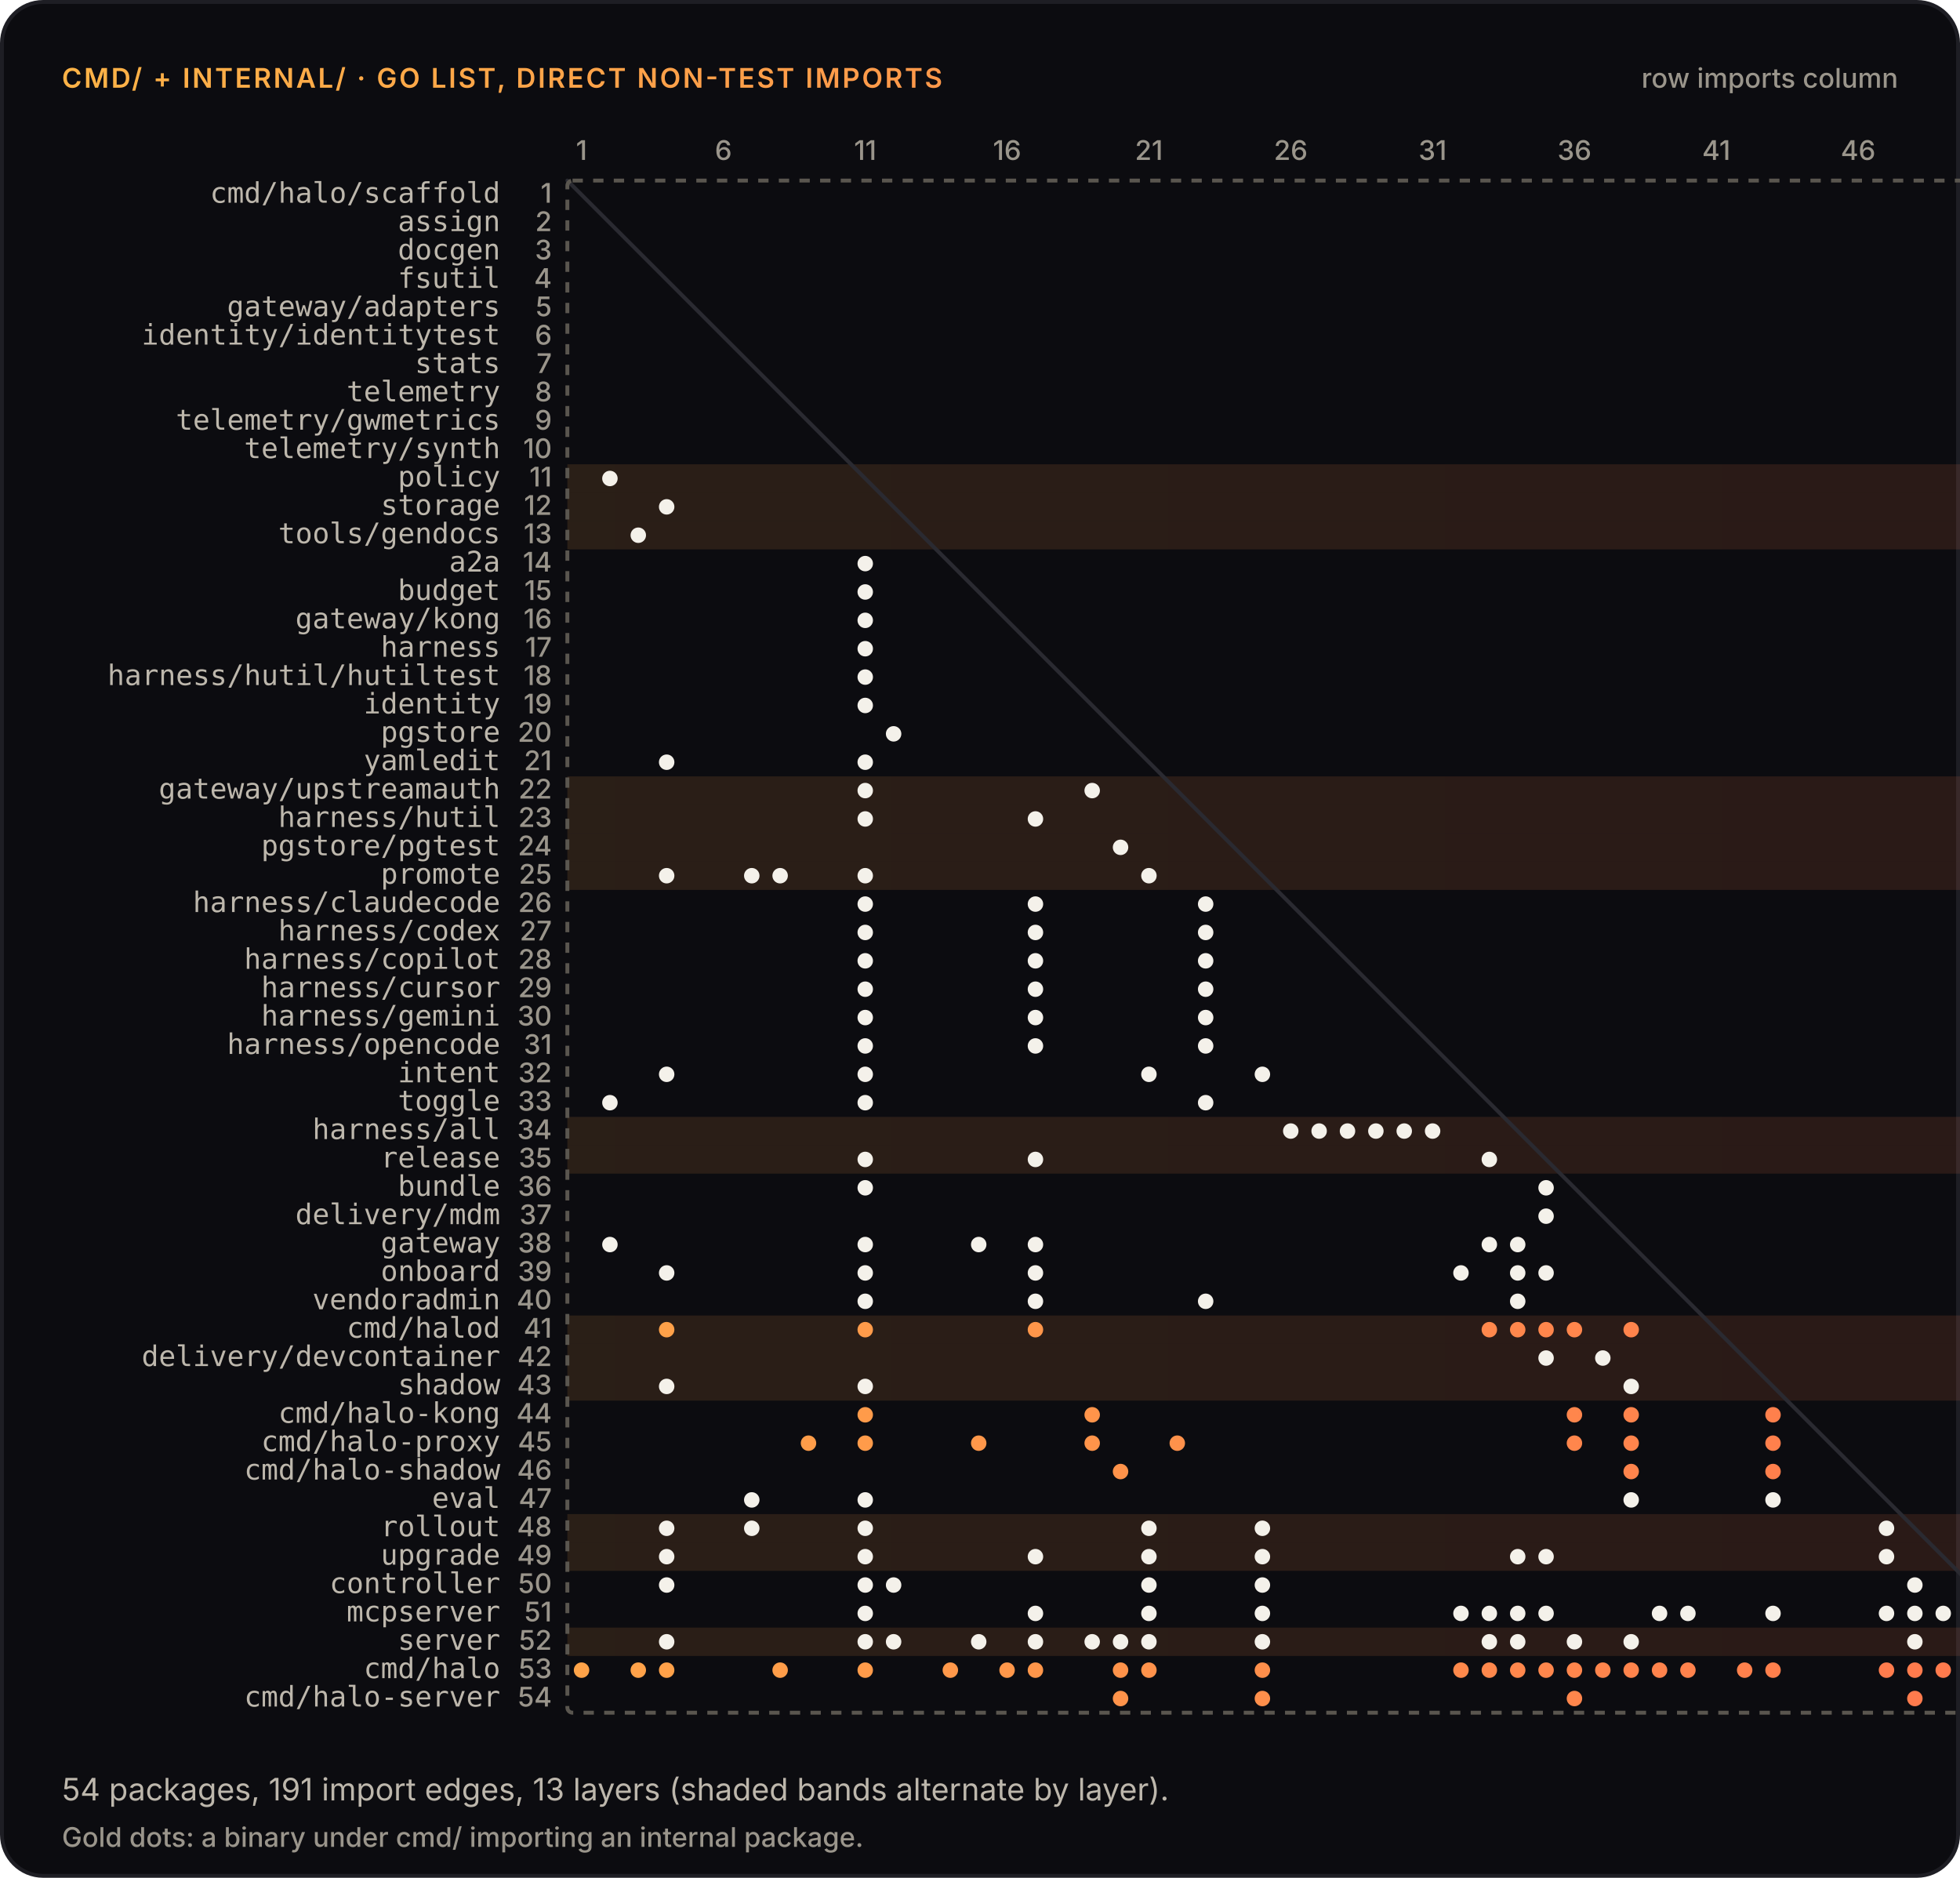
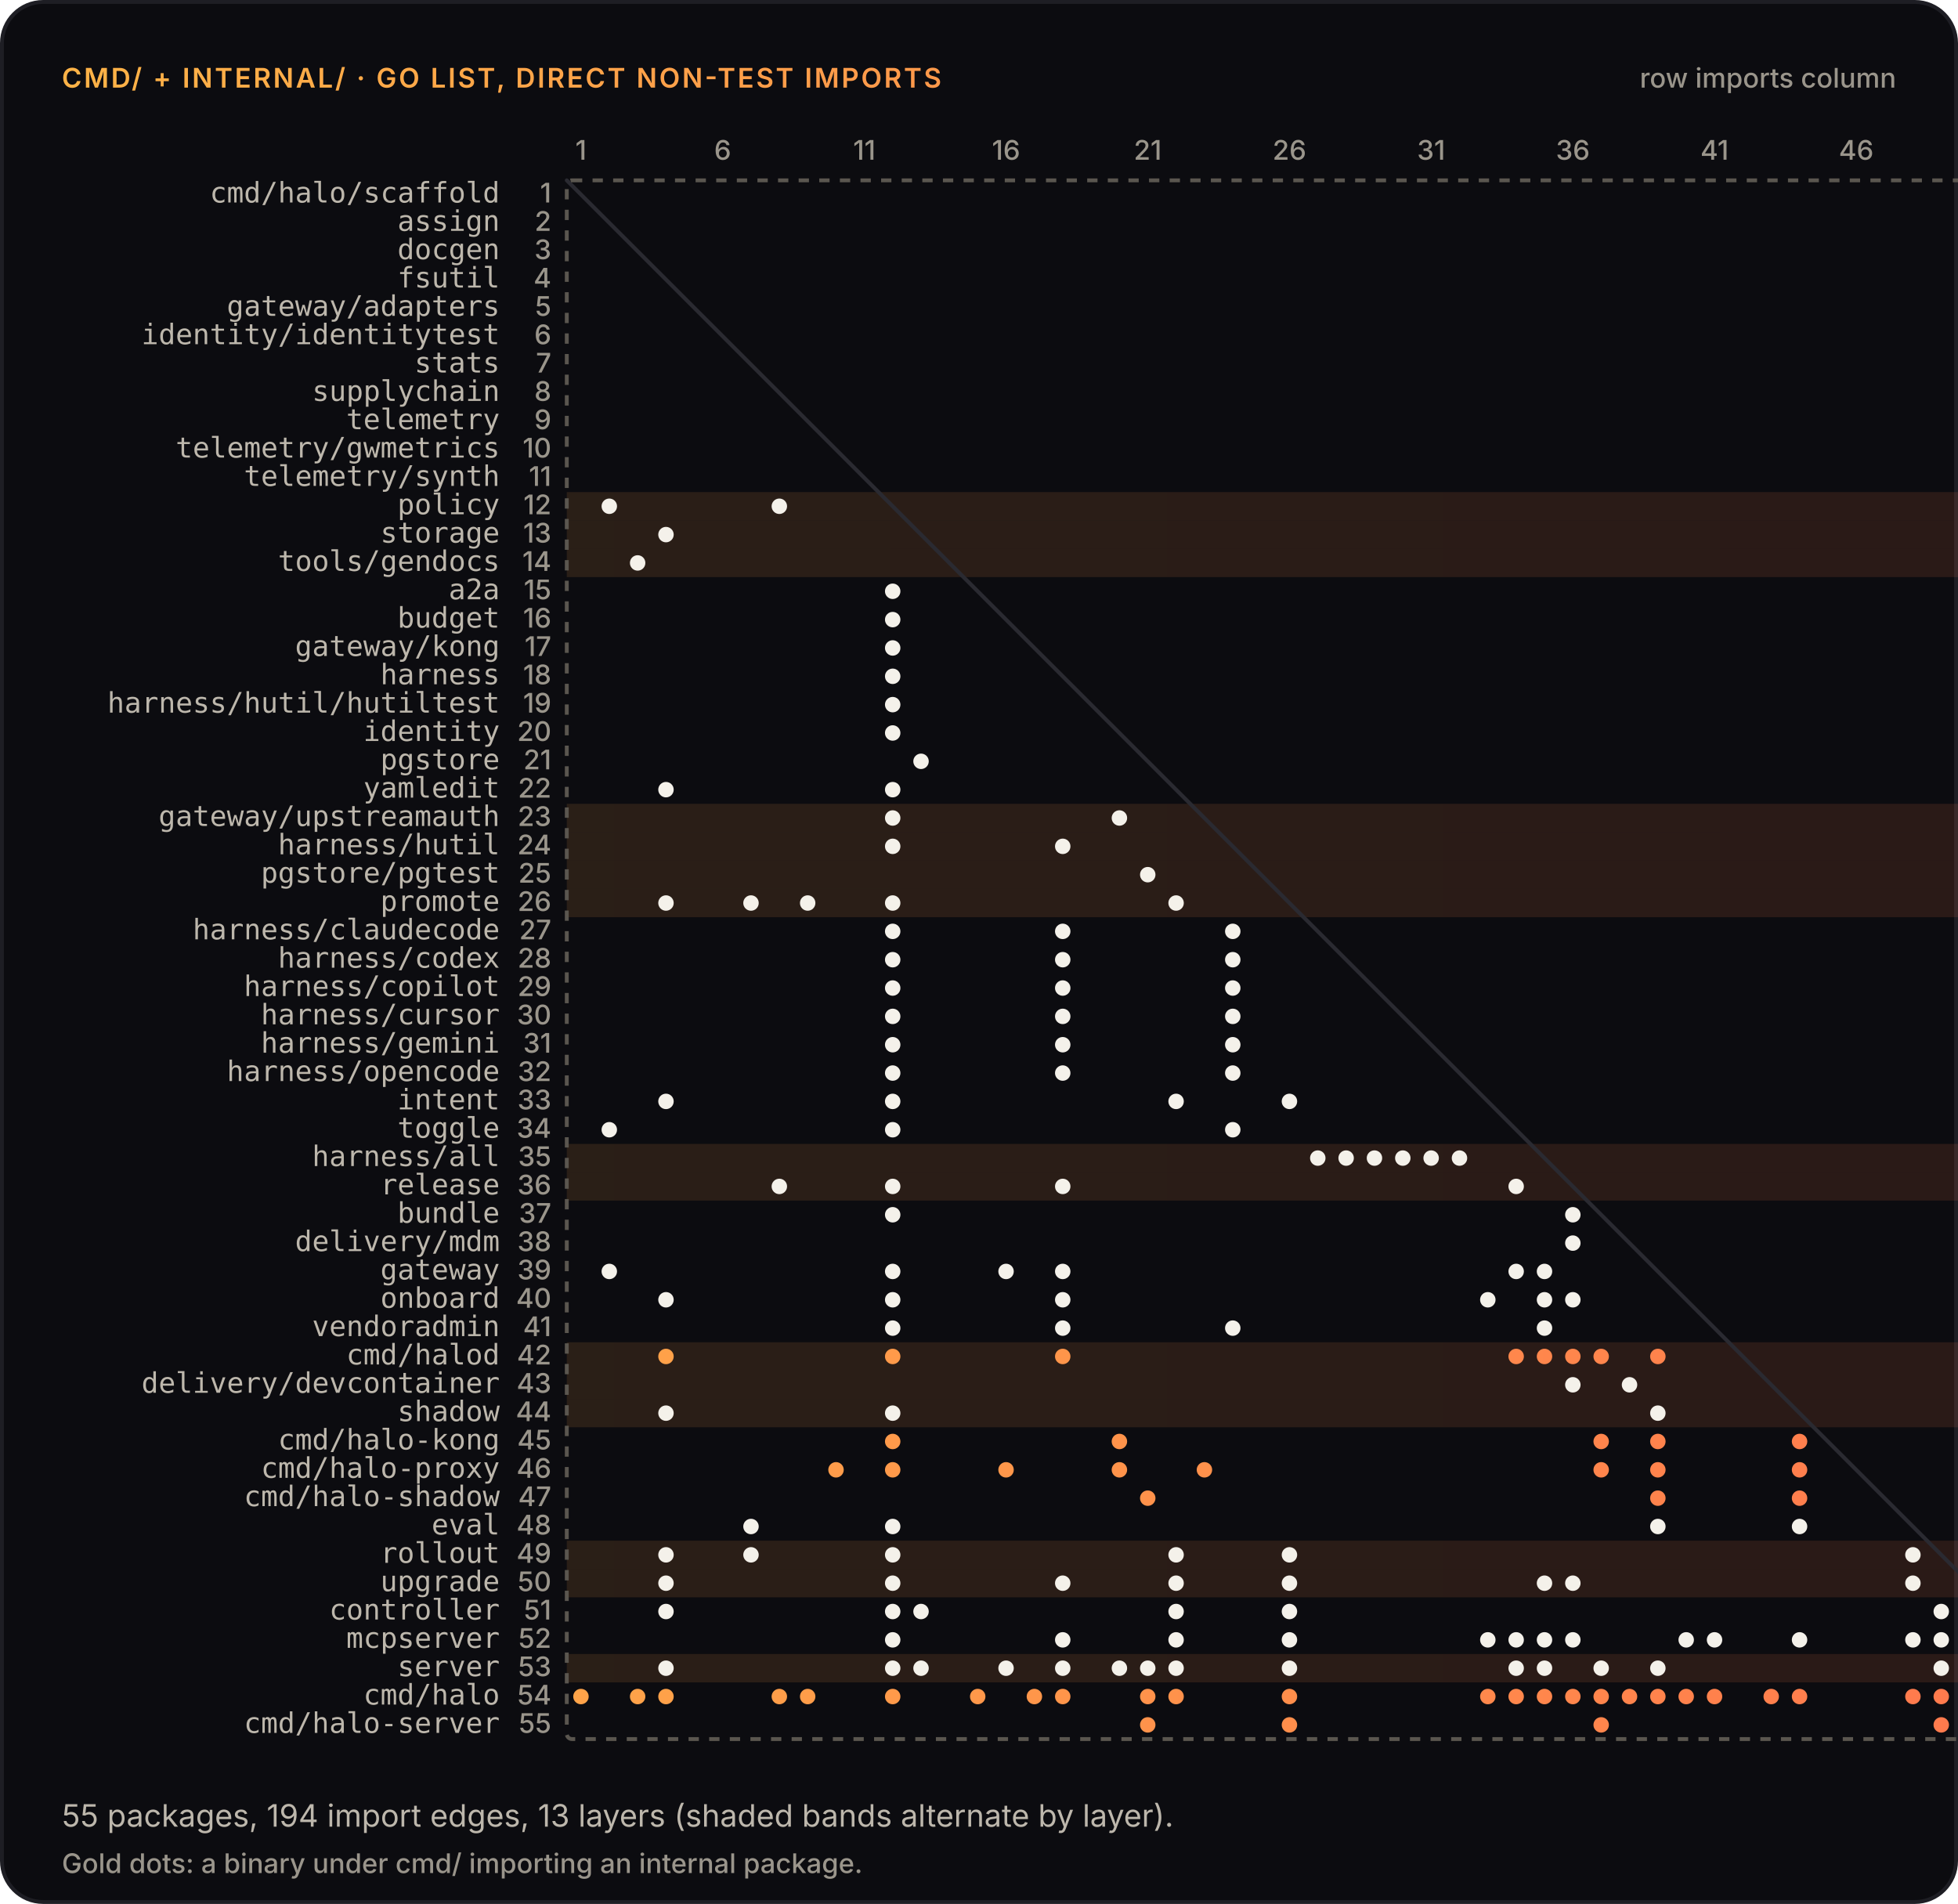
- <svg xmlns="http://www.w3.org/2000/svg" viewBox="0 0 760 728" width="760" height="728" role="img" aria-labelledby="t d" font-family="ui-sans-serif,-apple-system,Inter,'Segoe UI',sans-serif">
+ <svg xmlns="http://www.w3.org/2000/svg" viewBox="0 0 760 739" width="760" height="739" role="img" aria-labelledby="t d" font-family="ui-sans-serif,-apple-system,Inter,'Segoe UI',sans-serif">
  <style>
.cv{fill:#0c0c10;stroke:#1e1e24;stroke-width:1.5}
.card{fill:#121217;stroke:#2a2a31;stroke-width:1.5}
.soft{fill:url(#gs)}
.ring{fill:none;stroke:url(#ga);stroke-width:1.5}
.dcard{fill:#2a1414;stroke:#ff7a7a;stroke-width:1.5}
.ghost{fill:none;stroke:#5a564f;stroke-width:1.5;stroke-dasharray:4 4}
.zone{fill:#0f0f14;stroke:#24242b;stroke-width:1.5}
.chip{fill:#1a1a20;stroke:#2a2a31;stroke-width:1}
text{font-family:ui-sans-serif,-apple-system,Inter,'Segoe UI',sans-serif}
.t{font-size:13.5px;font-weight:600;fill:#f4f1ea}
.tm{font:600 12.5px ui-monospace,'SF Mono','JetBrains Mono',Menlo,Consolas,monospace;fill:#f4f1ea}
.td{fill:#ff7a7a}
.s{font-size:12px;fill:#bdb7ac}
.m{font:11px ui-monospace,'SF Mono','JetBrains Mono',Menlo,Consolas,monospace;fill:#bdb7ac}
.xs{font-size:10.5px;font-weight:500;fill:#9a958b}
.xm{font-family:ui-monospace,'SF Mono','JetBrains Mono',Menlo,Consolas,monospace;font-weight:400}
.xa{fill:url(#ga);font-weight:600}
.xd{fill:#ff7a7a;font-weight:600}
.xw{fill:#16130f;font-weight:600}
.k{font-size:10.5px;font-weight:600;letter-spacing:.08em;fill:#9a958b}
.ka{fill:url(#ga)}
.h1{font-size:42px;font-weight:700;letter-spacing:-.02em;fill:#f4f1ea}
.ln,.la,.ld,.lm{fill:none;stroke-width:1.5;stroke-linecap:round;stroke-linejoin:round}
.ln{stroke:#5a564f}.la{stroke:url(#ga)}.ld{stroke:#ff7a7a}.lm{stroke:#2a2a31}
.lane{stroke:#2a2a31;stroke-width:1.5;stroke-dasharray:3 4}
.dash{stroke-dasharray:5 5}
.dl{fill:#5a564f}.da{fill:url(#ga)}.dd{fill:#ff7a7a}
.pl{fill:#0c0c10}.pa{fill:#0c0c10;stroke:url(#ga);stroke-width:1}
.pd{fill:#2a1414;stroke:#ff7a7a;stroke-width:1}.ps{fill:url(#ga)}
.fa{fill:url(#ga)}.fs{fill:url(#gs)}.fm{fill:#1a1a20}.fd{fill:#ff7a7a}.ft{fill:#f4f1ea}
.bdg{fill:url(#ga)}.bn{font-size:9.5px;font-weight:700;fill:#16130f}
.ic{fill:none;stroke:url(#ga);stroke-width:1.75;stroke-linecap:round;stroke-linejoin:round}
.pkt{fill:url(#ga)}
.grow{transform-box:fill-box;transform-origin:left;animation:grow 4.8s cubic-bezier(.6,0,.2,1) infinite}
@keyframes grow{0%{transform:scaleX(.08)}25%{transform:scaleX(.3)}50%{transform:scaleX(.55)}75%,100%{transform:scaleX(1)}}
.flow{stroke-dasharray:4 6;animation:flow 1.1s linear infinite}
@keyframes flow{to{stroke-dashoffset:-20}}
.blink{animation:blink 3.2s ease-in-out infinite}
@keyframes blink{0%,100%{opacity:.18}35%,65%{opacity:1}}
.pulse{transform-box:fill-box;transform-origin:center;animation:pulse 2.8s ease-out infinite}
@keyframes pulse{0%{opacity:.55;transform:scale(.6)}100%{opacity:0;transform:scale(1.5)}}
@media (prefers-reduced-motion:reduce){.flow,.blink,.pulse,.grow{animation:none}.blink{opacity:1}.pulse,.pkt{display:none}}
</style>
  <defs>
    <linearGradient id="ga" gradientUnits="userSpaceOnUse" x1="0" y1="0" x2="760" y2="0">
      <stop offset="0" stop-color="#ffb547" />
      <stop offset="1" stop-color="#ff7a4d" />
    </linearGradient>
    <linearGradient id="gs" gradientUnits="userSpaceOnUse" x1="0" y1="0" x2="760" y2="0">
      <stop offset="0" stop-color="#ffb547" stop-opacity="0.12" />
      <stop offset="1" stop-color="#ff7a4d" stop-opacity="0.12" />
    </linearGradient>
    <filter id="sh" x="-10%" y="-10%" width="120%" height="140%">
      <feDropShadow dx="0" dy="1" stdDeviation="1.6" flood-color="#000000" flood-opacity="0.5" />
    </filter>
  </defs>
-   <rect class="cv" x=".75" y=".75" width="758.5" height="726.5" rx="16" />
+   <rect class="cv" x=".75" y=".75" width="758.5" height="737.5" rx="16" />
  <text class="k ka" x="24" y="34">CMD/ + INTERNAL/ · GO LIST, DIRECT NON-TEST IMPORTS</text>
  <text class="xs" x="736" y="34" text-anchor="end">row imports column</text>
  <text class="m" x="194" y="78.6" text-anchor="end">cmd/halo/scaffold</text>
  <text class="xs" x="214" y="78.6" text-anchor="end">1</text>
  <text class="m" x="194" y="89.6" text-anchor="end">assign</text>
  <text class="xs" x="214" y="89.6" text-anchor="end">2</text>
  <text class="m" x="194" y="100.6" text-anchor="end">docgen</text>
  <text class="xs" x="214" y="100.6" text-anchor="end">3</text>
  <text class="m" x="194" y="111.6" text-anchor="end">fsutil</text>
  <text class="xs" x="214" y="111.6" text-anchor="end">4</text>
  <text class="m" x="194" y="122.6" text-anchor="end">gateway/adapters</text>
  <text class="xs" x="214" y="122.6" text-anchor="end">5</text>
  <text class="m" x="194" y="133.6" text-anchor="end">identity/identitytest</text>
  <text class="xs" x="214" y="133.6" text-anchor="end">6</text>
  <text class="m" x="194" y="144.6" text-anchor="end">stats</text>
  <text class="xs" x="214" y="144.6" text-anchor="end">7</text>
-   <text class="m" x="194" y="155.6" text-anchor="end">telemetry</text>
+   <text class="m" x="194" y="155.6" text-anchor="end">supplychain</text>
  <text class="xs" x="214" y="155.6" text-anchor="end">8</text>
-   <text class="m" x="194" y="166.6" text-anchor="end">telemetry/gwmetrics</text>
+   <text class="m" x="194" y="166.6" text-anchor="end">telemetry</text>
  <text class="xs" x="214" y="166.6" text-anchor="end">9</text>
-   <text class="m" x="194" y="177.6" text-anchor="end">telemetry/synth</text>
+   <text class="m" x="194" y="177.6" text-anchor="end">telemetry/gwmetrics</text>
  <text class="xs" x="214" y="177.6" text-anchor="end">10</text>
-   <rect class="fs" x="220" y="180" width="594" height="11" />
-   <text class="m" x="194" y="188.6" text-anchor="end">policy</text>
+   <text class="m" x="194" y="188.6" text-anchor="end">telemetry/synth</text>
  <text class="xs" x="214" y="188.6" text-anchor="end">11</text>
-   <rect class="fs" x="220" y="191" width="594" height="11" />
-   <text class="m" x="194" y="199.6" text-anchor="end">storage</text>
+   <rect class="fs" x="220" y="191" width="605" height="11" />
+   <text class="m" x="194" y="199.6" text-anchor="end">policy</text>
  <text class="xs" x="214" y="199.6" text-anchor="end">12</text>
-   <rect class="fs" x="220" y="202" width="594" height="11" />
-   <text class="m" x="194" y="210.6" text-anchor="end">tools/gendocs</text>
+   <rect class="fs" x="220" y="202" width="605" height="11" />
+   <text class="m" x="194" y="210.6" text-anchor="end">storage</text>
  <text class="xs" x="214" y="210.6" text-anchor="end">13</text>
-   <text class="m" x="194" y="221.6" text-anchor="end">a2a</text>
+   <rect class="fs" x="220" y="213" width="605" height="11" />
+   <text class="m" x="194" y="221.6" text-anchor="end">tools/gendocs</text>
  <text class="xs" x="214" y="221.6" text-anchor="end">14</text>
-   <text class="m" x="194" y="232.6" text-anchor="end">budget</text>
+   <text class="m" x="194" y="232.6" text-anchor="end">a2a</text>
  <text class="xs" x="214" y="232.6" text-anchor="end">15</text>
-   <text class="m" x="194" y="243.6" text-anchor="end">gateway/kong</text>
+   <text class="m" x="194" y="243.6" text-anchor="end">budget</text>
  <text class="xs" x="214" y="243.6" text-anchor="end">16</text>
-   <text class="m" x="194" y="254.6" text-anchor="end">harness</text>
+   <text class="m" x="194" y="254.6" text-anchor="end">gateway/kong</text>
  <text class="xs" x="214" y="254.6" text-anchor="end">17</text>
-   <text class="m" x="194" y="265.6" text-anchor="end">harness/hutil/hutiltest</text>
+   <text class="m" x="194" y="265.6" text-anchor="end">harness</text>
  <text class="xs" x="214" y="265.6" text-anchor="end">18</text>
-   <text class="m" x="194" y="276.6" text-anchor="end">identity</text>
+   <text class="m" x="194" y="276.6" text-anchor="end">harness/hutil/hutiltest</text>
  <text class="xs" x="214" y="276.6" text-anchor="end">19</text>
-   <text class="m" x="194" y="287.6" text-anchor="end">pgstore</text>
+   <text class="m" x="194" y="287.6" text-anchor="end">identity</text>
  <text class="xs" x="214" y="287.6" text-anchor="end">20</text>
-   <text class="m" x="194" y="298.6" text-anchor="end">yamledit</text>
+   <text class="m" x="194" y="298.6" text-anchor="end">pgstore</text>
  <text class="xs" x="214" y="298.6" text-anchor="end">21</text>
-   <rect class="fs" x="220" y="301" width="594" height="11" />
-   <text class="m" x="194" y="309.6" text-anchor="end">gateway/upstreamauth</text>
+   <text class="m" x="194" y="309.6" text-anchor="end">yamledit</text>
  <text class="xs" x="214" y="309.6" text-anchor="end">22</text>
-   <rect class="fs" x="220" y="312" width="594" height="11" />
-   <text class="m" x="194" y="320.6" text-anchor="end">harness/hutil</text>
+   <rect class="fs" x="220" y="312" width="605" height="11" />
+   <text class="m" x="194" y="320.6" text-anchor="end">gateway/upstreamauth</text>
  <text class="xs" x="214" y="320.6" text-anchor="end">23</text>
-   <rect class="fs" x="220" y="323" width="594" height="11" />
-   <text class="m" x="194" y="331.6" text-anchor="end">pgstore/pgtest</text>
+   <rect class="fs" x="220" y="323" width="605" height="11" />
+   <text class="m" x="194" y="331.6" text-anchor="end">harness/hutil</text>
  <text class="xs" x="214" y="331.6" text-anchor="end">24</text>
-   <rect class="fs" x="220" y="334" width="594" height="11" />
-   <text class="m" x="194" y="342.6" text-anchor="end">promote</text>
+   <rect class="fs" x="220" y="334" width="605" height="11" />
+   <text class="m" x="194" y="342.6" text-anchor="end">pgstore/pgtest</text>
  <text class="xs" x="214" y="342.6" text-anchor="end">25</text>
-   <text class="m" x="194" y="353.6" text-anchor="end">harness/claudecode</text>
+   <rect class="fs" x="220" y="345" width="605" height="11" />
+   <text class="m" x="194" y="353.6" text-anchor="end">promote</text>
  <text class="xs" x="214" y="353.6" text-anchor="end">26</text>
-   <text class="m" x="194" y="364.6" text-anchor="end">harness/codex</text>
+   <text class="m" x="194" y="364.6" text-anchor="end">harness/claudecode</text>
  <text class="xs" x="214" y="364.6" text-anchor="end">27</text>
-   <text class="m" x="194" y="375.6" text-anchor="end">harness/copilot</text>
+   <text class="m" x="194" y="375.6" text-anchor="end">harness/codex</text>
  <text class="xs" x="214" y="375.6" text-anchor="end">28</text>
-   <text class="m" x="194" y="386.6" text-anchor="end">harness/cursor</text>
+   <text class="m" x="194" y="386.6" text-anchor="end">harness/copilot</text>
  <text class="xs" x="214" y="386.6" text-anchor="end">29</text>
-   <text class="m" x="194" y="397.6" text-anchor="end">harness/gemini</text>
+   <text class="m" x="194" y="397.6" text-anchor="end">harness/cursor</text>
  <text class="xs" x="214" y="397.6" text-anchor="end">30</text>
-   <text class="m" x="194" y="408.6" text-anchor="end">harness/opencode</text>
+   <text class="m" x="194" y="408.6" text-anchor="end">harness/gemini</text>
  <text class="xs" x="214" y="408.6" text-anchor="end">31</text>
-   <text class="m" x="194" y="419.6" text-anchor="end">intent</text>
+   <text class="m" x="194" y="419.6" text-anchor="end">harness/opencode</text>
  <text class="xs" x="214" y="419.6" text-anchor="end">32</text>
-   <text class="m" x="194" y="430.6" text-anchor="end">toggle</text>
+   <text class="m" x="194" y="430.6" text-anchor="end">intent</text>
  <text class="xs" x="214" y="430.6" text-anchor="end">33</text>
-   <rect class="fs" x="220" y="433" width="594" height="11" />
-   <text class="m" x="194" y="441.6" text-anchor="end">harness/all</text>
+   <text class="m" x="194" y="441.6" text-anchor="end">toggle</text>
  <text class="xs" x="214" y="441.6" text-anchor="end">34</text>
-   <rect class="fs" x="220" y="444" width="594" height="11" />
-   <text class="m" x="194" y="452.6" text-anchor="end">release</text>
+   <rect class="fs" x="220" y="444" width="605" height="11" />
+   <text class="m" x="194" y="452.6" text-anchor="end">harness/all</text>
  <text class="xs" x="214" y="452.6" text-anchor="end">35</text>
-   <text class="m" x="194" y="463.6" text-anchor="end">bundle</text>
+   <rect class="fs" x="220" y="455" width="605" height="11" />
+   <text class="m" x="194" y="463.6" text-anchor="end">release</text>
  <text class="xs" x="214" y="463.6" text-anchor="end">36</text>
-   <text class="m" x="194" y="474.6" text-anchor="end">delivery/mdm</text>
+   <text class="m" x="194" y="474.6" text-anchor="end">bundle</text>
  <text class="xs" x="214" y="474.6" text-anchor="end">37</text>
-   <text class="m" x="194" y="485.6" text-anchor="end">gateway</text>
+   <text class="m" x="194" y="485.6" text-anchor="end">delivery/mdm</text>
  <text class="xs" x="214" y="485.6" text-anchor="end">38</text>
-   <text class="m" x="194" y="496.6" text-anchor="end">onboard</text>
+   <text class="m" x="194" y="496.6" text-anchor="end">gateway</text>
  <text class="xs" x="214" y="496.6" text-anchor="end">39</text>
-   <text class="m" x="194" y="507.6" text-anchor="end">vendoradmin</text>
+   <text class="m" x="194" y="507.6" text-anchor="end">onboard</text>
  <text class="xs" x="214" y="507.6" text-anchor="end">40</text>
-   <rect class="fs" x="220" y="510" width="594" height="11" />
-   <text class="m" x="194" y="518.6" text-anchor="end">cmd/halod</text>
+   <text class="m" x="194" y="518.6" text-anchor="end">vendoradmin</text>
  <text class="xs" x="214" y="518.6" text-anchor="end">41</text>
-   <rect class="fs" x="220" y="521" width="594" height="11" />
-   <text class="m" x="194" y="529.6" text-anchor="end">delivery/devcontainer</text>
+   <rect class="fs" x="220" y="521" width="605" height="11" />
+   <text class="m" x="194" y="529.6" text-anchor="end">cmd/halod</text>
  <text class="xs" x="214" y="529.6" text-anchor="end">42</text>
-   <rect class="fs" x="220" y="532" width="594" height="11" />
-   <text class="m" x="194" y="540.6" text-anchor="end">shadow</text>
+   <rect class="fs" x="220" y="532" width="605" height="11" />
+   <text class="m" x="194" y="540.6" text-anchor="end">delivery/devcontainer</text>
  <text class="xs" x="214" y="540.6" text-anchor="end">43</text>
-   <text class="m" x="194" y="551.6" text-anchor="end">cmd/halo-kong</text>
+   <rect class="fs" x="220" y="543" width="605" height="11" />
+   <text class="m" x="194" y="551.6" text-anchor="end">shadow</text>
  <text class="xs" x="214" y="551.6" text-anchor="end">44</text>
-   <text class="m" x="194" y="562.6" text-anchor="end">cmd/halo-proxy</text>
+   <text class="m" x="194" y="562.6" text-anchor="end">cmd/halo-kong</text>
  <text class="xs" x="214" y="562.6" text-anchor="end">45</text>
-   <text class="m" x="194" y="573.6" text-anchor="end">cmd/halo-shadow</text>
+   <text class="m" x="194" y="573.6" text-anchor="end">cmd/halo-proxy</text>
  <text class="xs" x="214" y="573.6" text-anchor="end">46</text>
-   <text class="m" x="194" y="584.6" text-anchor="end">eval</text>
+   <text class="m" x="194" y="584.6" text-anchor="end">cmd/halo-shadow</text>
  <text class="xs" x="214" y="584.6" text-anchor="end">47</text>
-   <rect class="fs" x="220" y="587" width="594" height="11" />
-   <text class="m" x="194" y="595.6" text-anchor="end">rollout</text>
+   <text class="m" x="194" y="595.6" text-anchor="end">eval</text>
  <text class="xs" x="214" y="595.6" text-anchor="end">48</text>
-   <rect class="fs" x="220" y="598" width="594" height="11" />
-   <text class="m" x="194" y="606.6" text-anchor="end">upgrade</text>
+   <rect class="fs" x="220" y="598" width="605" height="11" />
+   <text class="m" x="194" y="606.6" text-anchor="end">rollout</text>
  <text class="xs" x="214" y="606.6" text-anchor="end">49</text>
-   <text class="m" x="194" y="617.6" text-anchor="end">controller</text>
+   <rect class="fs" x="220" y="609" width="605" height="11" />
+   <text class="m" x="194" y="617.6" text-anchor="end">upgrade</text>
  <text class="xs" x="214" y="617.6" text-anchor="end">50</text>
-   <text class="m" x="194" y="628.6" text-anchor="end">mcpserver</text>
+   <text class="m" x="194" y="628.6" text-anchor="end">controller</text>
  <text class="xs" x="214" y="628.6" text-anchor="end">51</text>
-   <rect class="fs" x="220" y="631" width="594" height="11" />
-   <text class="m" x="194" y="639.6" text-anchor="end">server</text>
+   <text class="m" x="194" y="639.6" text-anchor="end">mcpserver</text>
  <text class="xs" x="214" y="639.6" text-anchor="end">52</text>
-   <text class="m" x="194" y="650.6" text-anchor="end">cmd/halo</text>
+   <rect class="fs" x="220" y="642" width="605" height="11" />
+   <text class="m" x="194" y="650.6" text-anchor="end">server</text>
  <text class="xs" x="214" y="650.6" text-anchor="end">53</text>
-   <text class="m" x="194" y="661.6" text-anchor="end">cmd/halo-server</text>
+   <text class="m" x="194" y="661.6" text-anchor="end">cmd/halo</text>
  <text class="xs" x="214" y="661.6" text-anchor="end">54</text>
+   <text class="m" x="194" y="672.6" text-anchor="end">cmd/halo-server</text>
+   <text class="xs" x="214" y="672.6" text-anchor="end">55</text>
  <text class="xs" x="225.5" y="62" text-anchor="middle">1</text>
  <text class="xs" x="280.5" y="62" text-anchor="middle">6</text>
  <text class="xs" x="335.5" y="62" text-anchor="middle">11</text>
  <text class="xs" x="390.5" y="62" text-anchor="middle">16</text>
  <text class="xs" x="445.5" y="62" text-anchor="middle">21</text>
  <text class="xs" x="500.5" y="62" text-anchor="middle">26</text>
  <text class="xs" x="555.5" y="62" text-anchor="middle">31</text>
  <text class="xs" x="610.5" y="62" text-anchor="middle">36</text>
  <text class="xs" x="665.5" y="62" text-anchor="middle">41</text>
  <text class="xs" x="720.5" y="62" text-anchor="middle">46</text>
  <text class="xs" x="775.5" y="62" text-anchor="middle">51</text>
-   <path class="lm" d="M220 70L814 664" />
-   <rect class="ghost" x="220" y="70" width="594" height="594" rx="2" />
-   <circle class="ft" cx="236.5" cy="185.5" r="3" />
-   <circle class="ft" cx="258.5" cy="196.5" r="3" />
-   <circle class="ft" cx="247.5" cy="207.5" r="3" />
-   <circle class="ft" cx="335.5" cy="218.5" r="3" />
-   <circle class="ft" cx="335.5" cy="229.5" r="3" />
-   <circle class="ft" cx="335.5" cy="240.5" r="3" />
-   <circle class="ft" cx="335.5" cy="251.5" r="3" />
-   <circle class="ft" cx="335.5" cy="262.5" r="3" />
-   <circle class="ft" cx="335.5" cy="273.5" r="3" />
+   <path class="lm" d="M220 70L825 675" />
+   <rect class="ghost" x="220" y="70" width="605" height="605" rx="2" />
+   <circle class="ft" cx="236.5" cy="196.5" r="3" />
+   <circle class="ft" cx="302.5" cy="196.5" r="3" />
+   <circle class="ft" cx="258.5" cy="207.5" r="3" />
+   <circle class="ft" cx="247.5" cy="218.5" r="3" />
+   <circle class="ft" cx="346.5" cy="229.5" r="3" />
+   <circle class="ft" cx="346.5" cy="240.5" r="3" />
+   <circle class="ft" cx="346.5" cy="251.5" r="3" />
+   <circle class="ft" cx="346.5" cy="262.5" r="3" />
+   <circle class="ft" cx="346.5" cy="273.5" r="3" />
  <circle class="ft" cx="346.5" cy="284.5" r="3" />
-   <circle class="ft" cx="258.5" cy="295.5" r="3" />
-   <circle class="ft" cx="335.5" cy="295.5" r="3" />
-   <circle class="ft" cx="423.5" cy="306.5" r="3" />
-   <circle class="ft" cx="335.5" cy="306.5" r="3" />
-   <circle class="ft" cx="401.5" cy="317.5" r="3" />
-   <circle class="ft" cx="335.5" cy="317.5" r="3" />
-   <circle class="ft" cx="434.5" cy="328.5" r="3" />
-   <circle class="ft" cx="258.5" cy="339.5" r="3" />
-   <circle class="ft" cx="335.5" cy="339.5" r="3" />
-   <circle class="ft" cx="291.5" cy="339.5" r="3" />
-   <circle class="ft" cx="302.5" cy="339.5" r="3" />
+   <circle class="ft" cx="357.5" cy="295.5" r="3" />
+   <circle class="ft" cx="258.5" cy="306.5" r="3" />
+   <circle class="ft" cx="346.5" cy="306.5" r="3" />
+   <circle class="ft" cx="434.5" cy="317.5" r="3" />
+   <circle class="ft" cx="346.5" cy="317.5" r="3" />
+   <circle class="ft" cx="412.5" cy="328.5" r="3" />
+   <circle class="ft" cx="346.5" cy="328.5" r="3" />
  <circle class="ft" cx="445.5" cy="339.5" r="3" />
-   <circle class="ft" cx="401.5" cy="350.5" r="3" />
-   <circle class="ft" cx="467.5" cy="350.5" r="3" />
-   <circle class="ft" cx="335.5" cy="350.5" r="3" />
-   <circle class="ft" cx="401.5" cy="361.5" r="3" />
-   <circle class="ft" cx="467.5" cy="361.5" r="3" />
-   <circle class="ft" cx="335.5" cy="361.5" r="3" />
-   <circle class="ft" cx="401.5" cy="372.5" r="3" />
-   <circle class="ft" cx="467.5" cy="372.5" r="3" />
-   <circle class="ft" cx="335.5" cy="372.5" r="3" />
-   <circle class="ft" cx="401.5" cy="383.5" r="3" />
-   <circle class="ft" cx="467.5" cy="383.5" r="3" />
-   <circle class="ft" cx="335.5" cy="383.5" r="3" />
-   <circle class="ft" cx="401.5" cy="394.5" r="3" />
-   <circle class="ft" cx="467.5" cy="394.5" r="3" />
-   <circle class="ft" cx="335.5" cy="394.5" r="3" />
-   <circle class="ft" cx="401.5" cy="405.5" r="3" />
-   <circle class="ft" cx="467.5" cy="405.5" r="3" />
-   <circle class="ft" cx="335.5" cy="405.5" r="3" />
-   <circle class="ft" cx="258.5" cy="416.5" r="3" />
-   <circle class="ft" cx="335.5" cy="416.5" r="3" />
-   <circle class="ft" cx="489.5" cy="416.5" r="3" />
-   <circle class="ft" cx="445.5" cy="416.5" r="3" />
-   <circle class="ft" cx="236.5" cy="427.5" r="3" />
-   <circle class="ft" cx="467.5" cy="427.5" r="3" />
-   <circle class="ft" cx="335.5" cy="427.5" r="3" />
-   <circle class="ft" cx="500.5" cy="438.5" r="3" />
-   <circle class="ft" cx="511.5" cy="438.5" r="3" />
-   <circle class="ft" cx="522.5" cy="438.5" r="3" />
-   <circle class="ft" cx="533.5" cy="438.5" r="3" />
-   <circle class="ft" cx="544.5" cy="438.5" r="3" />
-   <circle class="ft" cx="555.5" cy="438.5" r="3" />
-   <circle class="ft" cx="401.5" cy="449.5" r="3" />
-   <circle class="ft" cx="335.5" cy="449.5" r="3" />
-   <circle class="ft" cx="577.5" cy="449.5" r="3" />
-   <circle class="ft" cx="335.5" cy="460.5" r="3" />
-   <circle class="ft" cx="599.5" cy="460.5" r="3" />
-   <circle class="ft" cx="599.5" cy="471.5" r="3" />
-   <circle class="ft" cx="236.5" cy="482.5" r="3" />
-   <circle class="ft" cx="379.5" cy="482.5" r="3" />
-   <circle class="ft" cx="401.5" cy="482.5" r="3" />
-   <circle class="ft" cx="588.5" cy="482.5" r="3" />
-   <circle class="ft" cx="335.5" cy="482.5" r="3" />
-   <circle class="ft" cx="577.5" cy="482.5" r="3" />
-   <circle class="ft" cx="258.5" cy="493.5" r="3" />
-   <circle class="ft" cx="401.5" cy="493.5" r="3" />
+   <circle class="ft" cx="258.5" cy="350.5" r="3" />
+   <circle class="ft" cx="346.5" cy="350.5" r="3" />
+   <circle class="ft" cx="291.5" cy="350.5" r="3" />
+   <circle class="ft" cx="313.5" cy="350.5" r="3" />
+   <circle class="ft" cx="456.5" cy="350.5" r="3" />
+   <circle class="ft" cx="412.5" cy="361.5" r="3" />
+   <circle class="ft" cx="478.5" cy="361.5" r="3" />
+   <circle class="ft" cx="346.5" cy="361.5" r="3" />
+   <circle class="ft" cx="412.5" cy="372.5" r="3" />
+   <circle class="ft" cx="478.5" cy="372.5" r="3" />
+   <circle class="ft" cx="346.5" cy="372.5" r="3" />
+   <circle class="ft" cx="412.5" cy="383.5" r="3" />
+   <circle class="ft" cx="478.5" cy="383.5" r="3" />
+   <circle class="ft" cx="346.5" cy="383.5" r="3" />
+   <circle class="ft" cx="412.5" cy="394.5" r="3" />
+   <circle class="ft" cx="478.5" cy="394.5" r="3" />
+   <circle class="ft" cx="346.5" cy="394.5" r="3" />
+   <circle class="ft" cx="412.5" cy="405.5" r="3" />
+   <circle class="ft" cx="478.5" cy="405.5" r="3" />
+   <circle class="ft" cx="346.5" cy="405.5" r="3" />
+   <circle class="ft" cx="412.5" cy="416.5" r="3" />
+   <circle class="ft" cx="478.5" cy="416.5" r="3" />
+   <circle class="ft" cx="346.5" cy="416.5" r="3" />
+   <circle class="ft" cx="258.5" cy="427.5" r="3" />
+   <circle class="ft" cx="346.5" cy="427.5" r="3" />
+   <circle class="ft" cx="500.5" cy="427.5" r="3" />
+   <circle class="ft" cx="456.5" cy="427.5" r="3" />
+   <circle class="ft" cx="236.5" cy="438.5" r="3" />
+   <circle class="ft" cx="478.5" cy="438.5" r="3" />
+   <circle class="ft" cx="346.5" cy="438.5" r="3" />
+   <circle class="ft" cx="511.5" cy="449.5" r="3" />
+   <circle class="ft" cx="522.5" cy="449.5" r="3" />
+   <circle class="ft" cx="533.5" cy="449.5" r="3" />
+   <circle class="ft" cx="544.5" cy="449.5" r="3" />
+   <circle class="ft" cx="555.5" cy="449.5" r="3" />
+   <circle class="ft" cx="566.5" cy="449.5" r="3" />
+   <circle class="ft" cx="412.5" cy="460.5" r="3" />
+   <circle class="ft" cx="346.5" cy="460.5" r="3" />
+   <circle class="ft" cx="302.5" cy="460.5" r="3" />
+   <circle class="ft" cx="588.5" cy="460.5" r="3" />
+   <circle class="ft" cx="346.5" cy="471.5" r="3" />
+   <circle class="ft" cx="610.5" cy="471.5" r="3" />
+   <circle class="ft" cx="610.5" cy="482.5" r="3" />
+   <circle class="ft" cx="236.5" cy="493.5" r="3" />
+   <circle class="ft" cx="390.5" cy="493.5" r="3" />
+   <circle class="ft" cx="412.5" cy="493.5" r="3" />
+   <circle class="ft" cx="599.5" cy="493.5" r="3" />
+   <circle class="ft" cx="346.5" cy="493.5" r="3" />
  <circle class="ft" cx="588.5" cy="493.5" r="3" />
-   <circle class="ft" cx="566.5" cy="493.5" r="3" />
-   <circle class="ft" cx="335.5" cy="493.5" r="3" />
-   <circle class="ft" cx="599.5" cy="493.5" r="3" />
-   <circle class="ft" cx="401.5" cy="504.5" r="3" />
-   <circle class="ft" cx="588.5" cy="504.5" r="3" />
-   <circle class="ft" cx="467.5" cy="504.5" r="3" />
-   <circle class="ft" cx="335.5" cy="504.5" r="3" />
-   <circle class="fa" cx="610.5" cy="515.5" r="3" />
-   <circle class="fa" cx="258.5" cy="515.5" r="3" />
-   <circle class="fa" cx="632.5" cy="515.5" r="3" />
-   <circle class="fa" cx="401.5" cy="515.5" r="3" />
-   <circle class="fa" cx="588.5" cy="515.5" r="3" />
-   <circle class="fa" cx="335.5" cy="515.5" r="3" />
-   <circle class="fa" cx="599.5" cy="515.5" r="3" />
-   <circle class="fa" cx="577.5" cy="515.5" r="3" />
-   <circle class="ft" cx="621.5" cy="526.5" r="3" />
-   <circle class="ft" cx="599.5" cy="526.5" r="3" />
-   <circle class="ft" cx="258.5" cy="537.5" r="3" />
+   <circle class="ft" cx="258.5" cy="504.5" r="3" />
+   <circle class="ft" cx="412.5" cy="504.5" r="3" />
+   <circle class="ft" cx="599.5" cy="504.5" r="3" />
+   <circle class="ft" cx="577.5" cy="504.5" r="3" />
+   <circle class="ft" cx="346.5" cy="504.5" r="3" />
+   <circle class="ft" cx="610.5" cy="504.5" r="3" />
+   <circle class="ft" cx="412.5" cy="515.5" r="3" />
+   <circle class="ft" cx="599.5" cy="515.5" r="3" />
+   <circle class="ft" cx="478.5" cy="515.5" r="3" />
+   <circle class="ft" cx="346.5" cy="515.5" r="3" />
+   <circle class="fa" cx="621.5" cy="526.5" r="3" />
+   <circle class="fa" cx="258.5" cy="526.5" r="3" />
+   <circle class="fa" cx="643.5" cy="526.5" r="3" />
+   <circle class="fa" cx="412.5" cy="526.5" r="3" />
+   <circle class="fa" cx="599.5" cy="526.5" r="3" />
+   <circle class="fa" cx="346.5" cy="526.5" r="3" />
+   <circle class="fa" cx="610.5" cy="526.5" r="3" />
+   <circle class="fa" cx="588.5" cy="526.5" r="3" />
  <circle class="ft" cx="632.5" cy="537.5" r="3" />
-   <circle class="ft" cx="335.5" cy="537.5" r="3" />
-   <circle class="fa" cx="610.5" cy="548.5" r="3" />
-   <circle class="fa" cx="632.5" cy="548.5" r="3" />
-   <circle class="fa" cx="423.5" cy="548.5" r="3" />
-   <circle class="fa" cx="335.5" cy="548.5" r="3" />
-   <circle class="fa" cx="687.5" cy="548.5" r="3" />
-   <circle class="fa" cx="379.5" cy="559.5" r="3" />
-   <circle class="fa" cx="610.5" cy="559.5" r="3" />
-   <circle class="fa" cx="632.5" cy="559.5" r="3" />
-   <circle class="fa" cx="456.5" cy="559.5" r="3" />
-   <circle class="fa" cx="423.5" cy="559.5" r="3" />
-   <circle class="fa" cx="335.5" cy="559.5" r="3" />
-   <circle class="fa" cx="687.5" cy="559.5" r="3" />
-   <circle class="fa" cx="313.5" cy="559.5" r="3" />
-   <circle class="fa" cx="632.5" cy="570.5" r="3" />
+   <circle class="ft" cx="610.5" cy="537.5" r="3" />
+   <circle class="ft" cx="258.5" cy="548.5" r="3" />
+   <circle class="ft" cx="643.5" cy="548.5" r="3" />
+   <circle class="ft" cx="346.5" cy="548.5" r="3" />
+   <circle class="fa" cx="621.5" cy="559.5" r="3" />
+   <circle class="fa" cx="643.5" cy="559.5" r="3" />
+   <circle class="fa" cx="434.5" cy="559.5" r="3" />
+   <circle class="fa" cx="346.5" cy="559.5" r="3" />
+   <circle class="fa" cx="698.5" cy="559.5" r="3" />
+   <circle class="fa" cx="390.5" cy="570.5" r="3" />
+   <circle class="fa" cx="621.5" cy="570.5" r="3" />
+   <circle class="fa" cx="643.5" cy="570.5" r="3" />
+   <circle class="fa" cx="467.5" cy="570.5" r="3" />
  <circle class="fa" cx="434.5" cy="570.5" r="3" />
-   <circle class="fa" cx="687.5" cy="570.5" r="3" />
-   <circle class="ft" cx="632.5" cy="581.5" r="3" />
-   <circle class="ft" cx="335.5" cy="581.5" r="3" />
-   <circle class="ft" cx="687.5" cy="581.5" r="3" />
-   <circle class="ft" cx="291.5" cy="581.5" r="3" />
-   <circle class="ft" cx="731.5" cy="592.5" r="3" />
-   <circle class="ft" cx="258.5" cy="592.5" r="3" />
-   <circle class="ft" cx="335.5" cy="592.5" r="3" />
-   <circle class="ft" cx="489.5" cy="592.5" r="3" />
+   <circle class="fa" cx="346.5" cy="570.5" r="3" />
+   <circle class="fa" cx="698.5" cy="570.5" r="3" />
+   <circle class="fa" cx="324.5" cy="570.5" r="3" />
+   <circle class="fa" cx="643.5" cy="581.5" r="3" />
+   <circle class="fa" cx="445.5" cy="581.5" r="3" />
+   <circle class="fa" cx="698.5" cy="581.5" r="3" />
+   <circle class="ft" cx="643.5" cy="592.5" r="3" />
+   <circle class="ft" cx="346.5" cy="592.5" r="3" />
+   <circle class="ft" cx="698.5" cy="592.5" r="3" />
  <circle class="ft" cx="291.5" cy="592.5" r="3" />
-   <circle class="ft" cx="445.5" cy="592.5" r="3" />
-   <circle class="ft" cx="731.5" cy="603.5" r="3" />
+   <circle class="ft" cx="742.5" cy="603.5" r="3" />
  <circle class="ft" cx="258.5" cy="603.5" r="3" />
-   <circle class="ft" cx="401.5" cy="603.5" r="3" />
-   <circle class="ft" cx="588.5" cy="603.5" r="3" />
-   <circle class="ft" cx="335.5" cy="603.5" r="3" />
-   <circle class="ft" cx="489.5" cy="603.5" r="3" />
-   <circle class="ft" cx="599.5" cy="603.5" r="3" />
-   <circle class="ft" cx="445.5" cy="603.5" r="3" />
+   <circle class="ft" cx="346.5" cy="603.5" r="3" />
+   <circle class="ft" cx="500.5" cy="603.5" r="3" />
+   <circle class="ft" cx="291.5" cy="603.5" r="3" />
+   <circle class="ft" cx="456.5" cy="603.5" r="3" />
+   <circle class="ft" cx="742.5" cy="614.5" r="3" />
  <circle class="ft" cx="258.5" cy="614.5" r="3" />
-   <circle class="ft" cx="335.5" cy="614.5" r="3" />
-   <circle class="ft" cx="489.5" cy="614.5" r="3" />
-   <circle class="ft" cx="742.5" cy="614.5" r="3" />
+   <circle class="ft" cx="412.5" cy="614.5" r="3" />
+   <circle class="ft" cx="599.5" cy="614.5" r="3" />
  <circle class="ft" cx="346.5" cy="614.5" r="3" />
-   <circle class="ft" cx="445.5" cy="614.5" r="3" />
-   <circle class="ft" cx="731.5" cy="625.5" r="3" />
-   <circle class="ft" cx="401.5" cy="625.5" r="3" />
-   <circle class="ft" cx="588.5" cy="625.5" r="3" />
-   <circle class="ft" cx="566.5" cy="625.5" r="3" />
-   <circle class="ft" cx="643.5" cy="625.5" r="3" />
-   <circle class="ft" cx="335.5" cy="625.5" r="3" />
-   <circle class="ft" cx="489.5" cy="625.5" r="3" />
-   <circle class="ft" cx="599.5" cy="625.5" r="3" />
-   <circle class="ft" cx="742.5" cy="625.5" r="3" />
-   <circle class="ft" cx="687.5" cy="625.5" r="3" />
-   <circle class="ft" cx="577.5" cy="625.5" r="3" />
+   <circle class="ft" cx="500.5" cy="614.5" r="3" />
+   <circle class="ft" cx="610.5" cy="614.5" r="3" />
+   <circle class="ft" cx="456.5" cy="614.5" r="3" />
+   <circle class="ft" cx="258.5" cy="625.5" r="3" />
+   <circle class="ft" cx="346.5" cy="625.5" r="3" />
+   <circle class="ft" cx="500.5" cy="625.5" r="3" />
  <circle class="ft" cx="753.5" cy="625.5" r="3" />
-   <circle class="ft" cx="654.5" cy="625.5" r="3" />
-   <circle class="ft" cx="445.5" cy="625.5" r="3" />
-   <circle class="ft" cx="379.5" cy="636.5" r="3" />
+   <circle class="ft" cx="357.5" cy="625.5" r="3" />
+   <circle class="ft" cx="456.5" cy="625.5" r="3" />
+   <circle class="ft" cx="742.5" cy="636.5" r="3" />
+   <circle class="ft" cx="412.5" cy="636.5" r="3" />
+   <circle class="ft" cx="599.5" cy="636.5" r="3" />
+   <circle class="ft" cx="577.5" cy="636.5" r="3" />
+   <circle class="ft" cx="654.5" cy="636.5" r="3" />
+   <circle class="ft" cx="346.5" cy="636.5" r="3" />
+   <circle class="ft" cx="500.5" cy="636.5" r="3" />
  <circle class="ft" cx="610.5" cy="636.5" r="3" />
+   <circle class="ft" cx="753.5" cy="636.5" r="3" />
+   <circle class="ft" cx="698.5" cy="636.5" r="3" />
+   <circle class="ft" cx="588.5" cy="636.5" r="3" />
  <circle class="ft" cx="764.5" cy="636.5" r="3" />
-   <circle class="ft" cx="258.5" cy="636.5" r="3" />
-   <circle class="ft" cx="632.5" cy="636.5" r="3" />
-   <circle class="ft" cx="401.5" cy="636.5" r="3" />
-   <circle class="ft" cx="588.5" cy="636.5" r="3" />
-   <circle class="ft" cx="423.5" cy="636.5" r="3" />
-   <circle class="ft" cx="434.5" cy="636.5" r="3" />
-   <circle class="ft" cx="335.5" cy="636.5" r="3" />
-   <circle class="ft" cx="489.5" cy="636.5" r="3" />
-   <circle class="ft" cx="742.5" cy="636.5" r="3" />
-   <circle class="ft" cx="346.5" cy="636.5" r="3" />
-   <circle class="ft" cx="577.5" cy="636.5" r="3" />
-   <circle class="ft" cx="445.5" cy="636.5" r="3" />
-   <circle class="fa" cx="225.5" cy="647.5" r="3" />
-   <circle class="fa" cx="368.5" cy="647.5" r="3" />
-   <circle class="fa" cx="610.5" cy="647.5" r="3" />
-   <circle class="fa" cx="764.5" cy="647.5" r="3" />
-   <circle class="fa" cx="676.5" cy="647.5" r="3" />
-   <circle class="fa" cx="621.5" cy="647.5" r="3" />
-   <circle class="fa" cx="247.5" cy="647.5" r="3" />
-   <circle class="fa" cx="731.5" cy="647.5" r="3" />
-   <circle class="fa" cx="258.5" cy="647.5" r="3" />
-   <circle class="fa" cx="632.5" cy="647.5" r="3" />
-   <circle class="fa" cx="390.5" cy="647.5" r="3" />
-   <circle class="fa" cx="401.5" cy="647.5" r="3" />
-   <circle class="fa" cx="588.5" cy="647.5" r="3" />
-   <circle class="fa" cx="566.5" cy="647.5" r="3" />
-   <circle class="fa" cx="775.5" cy="647.5" r="3" />
-   <circle class="fa" cx="643.5" cy="647.5" r="3" />
-   <circle class="fa" cx="434.5" cy="647.5" r="3" />
-   <circle class="fa" cx="335.5" cy="647.5" r="3" />
-   <circle class="fa" cx="489.5" cy="647.5" r="3" />
-   <circle class="fa" cx="599.5" cy="647.5" r="3" />
-   <circle class="fa" cx="742.5" cy="647.5" r="3" />
-   <circle class="fa" cx="786.5" cy="647.5" r="3" />
-   <circle class="fa" cx="687.5" cy="647.5" r="3" />
-   <circle class="fa" cx="302.5" cy="647.5" r="3" />
-   <circle class="fa" cx="577.5" cy="647.5" r="3" />
-   <circle class="fa" cx="753.5" cy="647.5" r="3" />
-   <circle class="fa" cx="654.5" cy="647.5" r="3" />
-   <circle class="fa" cx="445.5" cy="647.5" r="3" />
+   <circle class="ft" cx="665.5" cy="636.5" r="3" />
+   <circle class="ft" cx="456.5" cy="636.5" r="3" />
+   <circle class="ft" cx="390.5" cy="647.5" r="3" />
+   <circle class="ft" cx="621.5" cy="647.5" r="3" />
+   <circle class="ft" cx="775.5" cy="647.5" r="3" />
+   <circle class="ft" cx="258.5" cy="647.5" r="3" />
+   <circle class="ft" cx="643.5" cy="647.5" r="3" />
+   <circle class="ft" cx="412.5" cy="647.5" r="3" />
+   <circle class="ft" cx="599.5" cy="647.5" r="3" />
+   <circle class="ft" cx="434.5" cy="647.5" r="3" />
+   <circle class="ft" cx="445.5" cy="647.5" r="3" />
+   <circle class="ft" cx="346.5" cy="647.5" r="3" />
+   <circle class="ft" cx="500.5" cy="647.5" r="3" />
+   <circle class="ft" cx="753.5" cy="647.5" r="3" />
+   <circle class="ft" cx="357.5" cy="647.5" r="3" />
+   <circle class="ft" cx="588.5" cy="647.5" r="3" />
+   <circle class="ft" cx="456.5" cy="647.5" r="3" />
+   <circle class="fa" cx="225.5" cy="658.5" r="3" />
+   <circle class="fa" cx="379.5" cy="658.5" r="3" />
+   <circle class="fa" cx="621.5" cy="658.5" r="3" />
+   <circle class="fa" cx="775.5" cy="658.5" r="3" />
+   <circle class="fa" cx="687.5" cy="658.5" r="3" />
+   <circle class="fa" cx="632.5" cy="658.5" r="3" />
+   <circle class="fa" cx="247.5" cy="658.5" r="3" />
+   <circle class="fa" cx="742.5" cy="658.5" r="3" />
+   <circle class="fa" cx="258.5" cy="658.5" r="3" />
+   <circle class="fa" cx="643.5" cy="658.5" r="3" />
+   <circle class="fa" cx="401.5" cy="658.5" r="3" />
+   <circle class="fa" cx="412.5" cy="658.5" r="3" />
+   <circle class="fa" cx="599.5" cy="658.5" r="3" />
+   <circle class="fa" cx="577.5" cy="658.5" r="3" />
+   <circle class="fa" cx="786.5" cy="658.5" r="3" />
+   <circle class="fa" cx="654.5" cy="658.5" r="3" />
+   <circle class="fa" cx="445.5" cy="658.5" r="3" />
+   <circle class="fa" cx="346.5" cy="658.5" r="3" />
+   <circle class="fa" cx="500.5" cy="658.5" r="3" />
  <circle class="fa" cx="610.5" cy="658.5" r="3" />
+   <circle class="fa" cx="753.5" cy="658.5" r="3" />
+   <circle class="fa" cx="797.5" cy="658.5" r="3" />
+   <circle class="fa" cx="698.5" cy="658.5" r="3" />
+   <circle class="fa" cx="302.5" cy="658.5" r="3" />
+   <circle class="fa" cx="313.5" cy="658.5" r="3" />
+   <circle class="fa" cx="588.5" cy="658.5" r="3" />
  <circle class="fa" cx="764.5" cy="658.5" r="3" />
-   <circle class="fa" cx="434.5" cy="658.5" r="3" />
-   <circle class="fa" cx="489.5" cy="658.5" r="3" />
-   <circle class="fa" cx="742.5" cy="658.5" r="3" />
-   <circle class="fa" cx="786.5" cy="658.5" r="3" />
-   <text class="s" x="24" y="698">54 packages, 191 import edges, 13 layers (shaded bands alternate by layer).</text>
-   <text class="xs" x="24" y="716">Gold dots: a binary under cmd/ importing an internal package.</text>
+   <circle class="fa" cx="665.5" cy="658.5" r="3" />
+   <circle class="fa" cx="456.5" cy="658.5" r="3" />
+   <circle class="fa" cx="621.5" cy="669.5" r="3" />
+   <circle class="fa" cx="775.5" cy="669.5" r="3" />
+   <circle class="fa" cx="445.5" cy="669.5" r="3" />
+   <circle class="fa" cx="500.5" cy="669.5" r="3" />
+   <circle class="fa" cx="753.5" cy="669.5" r="3" />
+   <circle class="fa" cx="797.5" cy="669.5" r="3" />
+   <text class="s" x="24" y="709">55 packages, 194 import edges, 13 layers (shaded bands alternate by layer).</text>
+   <text class="xs" x="24" y="727">Gold dots: a binary under cmd/ importing an internal package.</text>
</svg>
